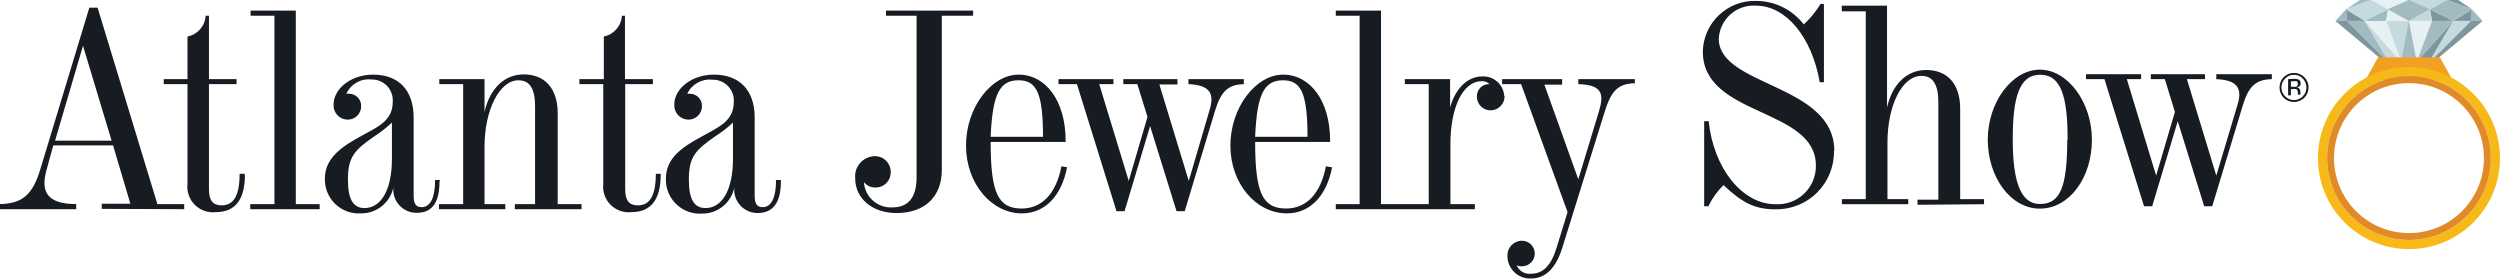
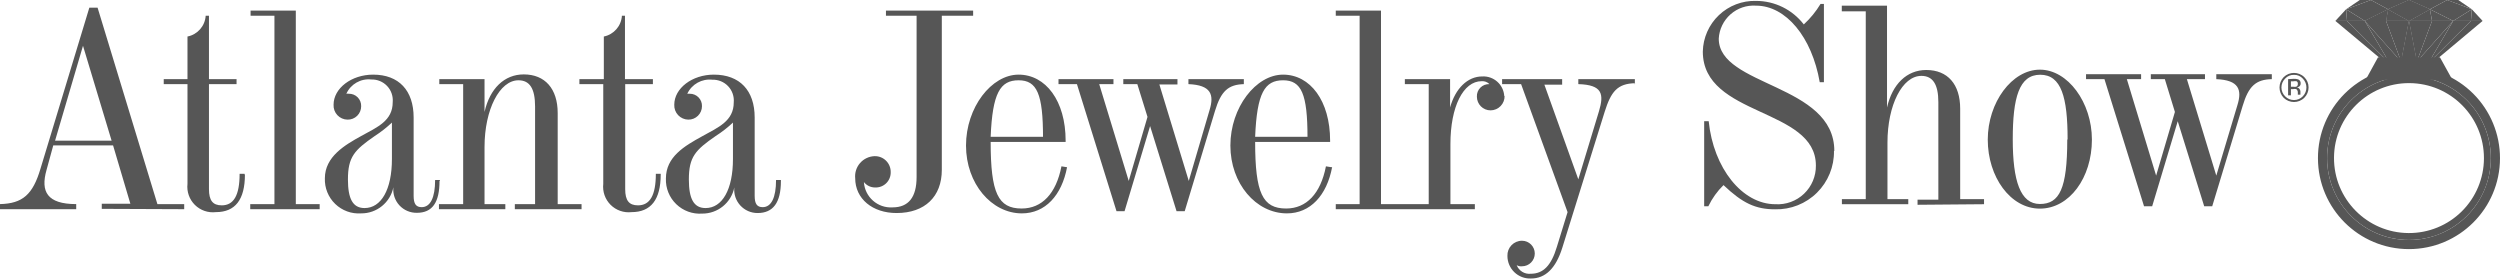
<svg xmlns="http://www.w3.org/2000/svg" viewBox="0 0 221.09 24.66">
  <defs>
-     <style>.cls-1{fill:#171b22;}.cls-2{fill:#a2bbc1;}.cls-3{fill:#e8f1f1;}.cls-4{fill:#7e969d;}.cls-5{fill:#c5dadf;}.cls-6{fill:#f2a024;}.cls-7{fill:#f6b917;}.cls-8{fill:#e08b27;}</style>
+     <style>.cls-1{fill:#565656;}</style>
  </defs>
  <g id="Layer_2" data-name="Layer 2">
    <g id="Layer_1-2" data-name="Layer 1">
      <path class="cls-1" d="M162.22,13.35C162.22,7.4,152,7.66,152,3.42A3.09,3.09,0,0,1,155.3.5c2.63,0,4.94,2.77,5.63,6.77h.37V.35H161a8.21,8.21,0,0,1-1.48,1.81A5.33,5.33,0,0,0,155.3.08a4.58,4.58,0,0,0-4.71,4.48c0,5.79,10,4.94,10,10.08A3.38,3.38,0,0,1,157,18.06c-2.92,0-5.47-3.19-5.89-7.34h-.4v7.52h.37a6.6,6.6,0,0,1,1.34-1.87c1.69,1.61,2.85,2.14,4.56,2.14a5.08,5.08,0,0,0,5.21-5.16Zm13.24,4.71v-.45h-2.11v-8c0-2.15-1.1-3.42-3-3.42-1.71,0-3,1.24-3.47,3.32V.5h-4V1H165V17.61h-2.11v.45h5.87v-.45h-1.84v-5c0-3.32,1.31-5.9,3-5.9,1,0,1.5.74,1.5,2.32v8.63h-1.84v.45ZM185,12.35c0-3.29-2.13-6.19-4.6-6.19s-4.61,2.9-4.61,6.19,2,6.1,4.61,6.1,4.6-2.73,4.6-6.1Zm-2.18,0c0,4.34-.69,5.69-2.42,5.69S178,16,178,12.32s.56-5.71,2.43-5.71,2.42,2,2.42,5.71ZM200.91,7V6.56H196V7c2,.08,2.29.93,1.87,2.29L196,15.53,193.4,7H195V6.56h-4.79V7h1.24l.89,2.9-1.66,5.63L188.09,7h1.26V6.56h-4.87V7h1.63l3.5,11.24h.72l2.26-7.52,2.34,7.52h.71l2.69-8.87c.52-1.76,1.18-2.34,2.58-2.37Z" />
      <path class="cls-1" d="M86.06,1.39V.94H78.35v.45h2.71V15.66c0,1.78-.71,2.68-2.13,2.68A2.39,2.39,0,0,1,76.4,16.1a1.25,1.25,0,0,0,1,.48,1.32,1.32,0,0,0,1.37-1.35,1.39,1.39,0,0,0-1.43-1.42,1.78,1.78,0,0,0-1.71,1.95c0,1.82,1.53,3.08,3.66,3.08,2.5,0,4-1.45,4-3.82V1.39Zm8.31,13.4-.5-.08c-.47,2.42-1.73,3.73-3.52,3.73-2.08,0-2.74-1.36-2.74-5.89h6.63v-.11c0-3.52-1.76-5.84-4.16-5.84s-4.65,2.9-4.65,6.27,2.26,6,4.94,6c2.06,0,3.53-1.58,4-4.1ZM92.24,12.1H87.61c.16-3.87.84-5,2.47-5s2.16,1.21,2.16,5.05ZM110,7.44V7h-4.9v.44c2,.08,2.29.92,1.87,2.29L105.13,16l-2.6-8.53h1.6V7H99.34v.44h1.24l.9,2.9L99.82,16,97.21,7.44h1.26V7H93.61v.44h1.63l3.5,11.24h.71l2.26-7.53,2.34,7.53h.72l2.68-8.87c.53-1.76,1.18-2.34,2.58-2.37Zm7.76,7.35-.5-.08c-.47,2.42-1.73,3.73-3.52,3.73-2.08,0-2.74-1.36-2.74-5.89h6.63v-.11c0-3.52-1.76-5.84-4.16-5.84s-4.66,2.9-4.66,6.27,2.27,6,5,6c2.06,0,3.53-1.58,4-4.1Zm-2.13-2.69H111c.16-3.87.84-5,2.47-5s2.16,1.21,2.16,5.05Zm8.61,6.4v-.45h-2.11V.94h-4v.45h2.11V18.05h-2.11v.45Zm8.79-10a1.85,1.85,0,0,0-1.95-1.74c-1.29,0-2.37,1.06-2.84,2.74V7h-4v.44h2.11V18.05h-2.11v.45h6.19v-.45h-2.16V12.73c0-3.29,1.13-5.55,2.76-5.55a.87.87,0,0,1,.69.26,1.06,1.06,0,0,0-1.11,1.11,1.21,1.21,0,0,0,1.21,1.21,1.25,1.25,0,0,0,1.24-1.29Zm11.55-1V7h-5v.44c2.13.06,2.29.87,1.82,2.42l-1.82,6-3-8.37h1.57V7h-5.31v.44h1.68l4.11,11.32-.95,3.08c-.5,1.66-1.21,2.37-2.31,2.37a1.2,1.2,0,0,1-1.24-.76.76.76,0,0,0,.47.1,1.13,1.13,0,1,0,0-2.26,1.29,1.29,0,0,0-1.29,1.34,2,2,0,0,0,2.08,2c1.28,0,2.21-.9,2.78-2.74l3.74-12c.56-1.79,1.13-2.5,2.69-2.53Z" />
      <path class="cls-1" d="M16.29,18.5v-.45H13.92L8.63.68H7.9L3.58,14.92C2.9,17.21,2,18,0,18.05v.45H6.74v-.45c-2.58,0-3.16-1.11-2.63-3l.6-2.19H10l1.53,5.16H9v.45ZM9.87,12.44h-5L7.34,4.05l2.53,8.39Zm11.76,3v-.07h-.44c0,1.92-.53,2.79-1.58,2.79-.79,0-1.13-.43-1.13-1.43V7.44h2.44V7H18.48V1.39h-.29a2,2,0,0,1-1.61,1.84h0V7h-2.1v.44h2.1v8.82a2.26,2.26,0,0,0,2.51,2.5c1.71,0,2.57-1.1,2.57-3.32Zm6.64,3.06v-.45H26.16V.94h-4v.45h2.11V18.05H22.13v.45ZM38.9,16v-.08h-.42c0,1.56-.42,2.4-1.19,2.4-.5,0-.71-.29-.71-1V10.39C36.58,8,35.27,6.6,33,6.6c-1.92,0-3.5,1.21-3.5,2.66a1.25,1.25,0,0,0,1.23,1.32,1.18,1.18,0,0,0,1.21-1.19,1.07,1.07,0,0,0-1.1-1.1.82.82,0,0,0-.21,0,2.16,2.16,0,0,1,2.21-1.26,1.84,1.84,0,0,1,1.89,2c0,1.66-1.36,2.21-2.79,3s-3.21,1.82-3.21,3.74a3,3,0,0,0,3.21,3.1,2.89,2.89,0,0,0,2.85-2.31,2.05,2.05,0,0,0,2.08,2.26c1.37,0,2-.92,2-2.82Zm-4.24-1.94c0,2.71-.95,4.34-2.42,4.34-1.05,0-1.47-.84-1.47-2.53,0-2,.58-2.6,2.37-3.84a10.61,10.61,0,0,0,1.52-1.19v3.22ZM51.43,18.5v-.45H49.32V10c0-2.16-1.13-3.42-3-3.42-1.71,0-3,1.24-3.47,3.32V7h-4v.44h2.11V18.05H38.82v.45h5.87v-.45H42.85V13c0-3.32,1.34-5.9,3-5.9,1,0,1.47.74,1.47,2.32v8.63H45.53v.45Zm7-3.06v-.07H58c0,1.92-.53,2.79-1.58,2.79-.79,0-1.13-.43-1.13-1.43V7.44h2.45V7H55.27V1.39H55a2,2,0,0,1-1.6,1.84h0V7H51.24v.44h2.11v8.82a2.26,2.26,0,0,0,2.5,2.5c1.71,0,2.58-1.1,2.58-3.32ZM69.06,16v-.08h-.43c0,1.56-.42,2.4-1.18,2.4-.5,0-.71-.29-.71-1V10.39c0-2.39-1.32-3.79-3.61-3.79-1.92,0-3.5,1.21-3.5,2.66a1.26,1.26,0,0,0,1.24,1.32,1.19,1.19,0,0,0,1.21-1.19A1.07,1.07,0,0,0,61,8.29a.94.94,0,0,0-.22,0A2.18,2.18,0,0,1,63,7.05a1.84,1.84,0,0,1,1.89,2c0,1.66-1.37,2.21-2.79,3-1.58.87-3.21,1.82-3.21,3.74a3,3,0,0,0,3.21,3.1,2.88,2.88,0,0,0,2.84-2.31A2.06,2.06,0,0,0,67,18.84c1.37,0,2.06-.92,2.06-2.82Zm-4.24-1.94c0,2.71-.95,4.34-2.42,4.34-1.06,0-1.48-.84-1.48-2.53,0-2,.58-2.6,2.37-3.84a10.25,10.25,0,0,0,1.53-1.19v3.22Z" />
      <path class="cls-1" d="M202.87,6.62a1,1,0,0,1,.78.33,1.12,1.12,0,0,1,0,1.57,1.09,1.09,0,0,1-1.56,0,1.1,1.1,0,0,1,0-1.57,1,1,0,0,1,.78-.33Zm1.29,1.11a1.25,1.25,0,0,0-.38-.91,1.3,1.3,0,0,0-1.82,0,1.32,1.32,0,0,0,0,1.83,1.3,1.3,0,0,0,1.82,0,1.28,1.28,0,0,0,.38-.92Zm-.95-.28a.22.22,0,0,1-.15.22.7.7,0,0,1-.24,0h-.22V7.19h.21a.71.71,0,0,1,.3,0,.22.22,0,0,1,.1.21ZM202.35,7V8.43h.25V7.88h.2a.58.58,0,0,1,.27,0,.36.36,0,0,1,.14.33v.16h.23a.54.54,0,0,1,0-.08v-.2a.37.37,0,0,0-.08-.22.33.33,0,0,0-.24-.14.77.77,0,0,0,.2-.07.31.31,0,0,0,.14-.28.35.35,0,0,0-.22-.36,1.18,1.18,0,0,0-.39-.05Z" />
-       <polygon class="cls-2" points="208.69 0 207.48 0.82 209.67 0 208.69 0" />
-       <polygon class="cls-3" points="213.04 0 209.67 0 211.19 0.82 213.04 0" />
-       <polygon class="cls-2" points="207.56 1.85 207.48 0.82 206.53 1.85 207.56 1.85 207.56 1.85" />
-       <polygon class="cls-4" points="207.56 1.85 209.13 1.85 207.48 0.82 207.56 1.85 207.56 1.85" />
-       <polygon class="cls-2" points="209.13 1.85 211.01 1.85 211.19 0.82 209.13 1.85" />
-       <polygon class="cls-2" points="209.13 1.85 211.01 1.85 211.19 0.82 209.13 1.85" />
-       <polygon class="cls-3" points="211.01 1.85 213.04 1.85 211.19 0.82 211.01 1.85" />
-       <polygon class="cls-5" points="211.19 0.82 209.67 0 209.67 0 207.48 0.82 209.13 1.85 211.19 0.82" />
-       <polygon class="cls-4" points="211.35 5.62 207.56 1.85 206.53 1.85 210.06 4.8 213.04 7.29 211.35 5.62" />
-       <polygon class="cls-5" points="212.35 5.45 213.04 1.85 211.01 1.85 212.35 5.45 212.35 5.45" />
-       <polygon class="cls-2" points="211.35 5.62 209.13 1.85 207.56 1.85 211.35 5.62 211.35 5.62" />
-       <polygon class="cls-5" points="211.35 5.62 213.04 7.29 212.35 5.45 209.13 1.85 211.35 5.62 211.35 5.62" />
-       <polygon class="cls-3" points="211.01 1.85 209.13 1.85 212.35 5.45 211.01 1.85" />
-       <polygon class="cls-4" points="217.4 0 218.6 0.82 216.42 0 217.4 0" />
-       <polygon class="cls-5" points="213.04 0 216.42 0 214.89 0.82 213.04 0" />
-       <polygon class="cls-2" points="218.52 1.85 218.6 0.82 219.55 1.85 218.52 1.85 218.52 1.85" />
-       <polygon class="cls-4" points="218.52 1.85 216.95 1.85 218.6 0.82 218.52 1.85 218.52 1.85" />
-       <polygon class="cls-2" points="213.04 0 211.19 0.82 213.04 1.85 214.89 0.82 213.04 0" />
-       <polygon class="cls-2" points="213.04 0 211.19 0.82 213.04 1.85 214.89 0.82 213.04 0" />
-       <polygon class="cls-4" points="216.95 1.85 215.08 1.85 214.89 0.82 216.95 1.85" />
-       <polygon class="cls-5" points="215.08 1.85 213.04 1.85 214.89 0.82 215.08 1.85" />
-       <polygon class="cls-2" points="214.89 0.82 216.42 0 216.42 0 218.6 0.82 216.95 1.85 214.89 0.82" />
-       <polygon class="cls-4" points="218.52 1.85 214.73 5.62 213.04 7.29 216.03 4.8 219.55 1.85 218.52 1.85" />
-       <polygon class="cls-2" points="213.73 5.45 213.04 1.85 212.35 5.45 212.35 5.45 213.04 7.29 213.73 5.45 213.73 5.45" />
-       <polygon class="cls-2" points="213.73 5.45 213.04 1.85 212.35 5.45 212.35 5.45 213.04 7.29 213.73 5.45 213.73 5.45" />
-       <polygon class="cls-3" points="213.73 5.45 213.04 1.85 215.08 1.85 213.73 5.45 213.73 5.45" />
-       <polygon class="cls-5" points="214.73 5.62 216.95 1.85 218.52 1.85 214.73 5.62 214.73 5.62" />
-       <polygon class="cls-4" points="214.73 5.62 213.04 7.29 213.73 5.45 216.95 1.85 214.73 5.62 214.73 5.62" />
-       <polygon class="cls-2" points="215.08 1.85 216.95 1.85 213.73 5.45 215.08 1.85" />
-       <polygon class="cls-6" points="215.78 5.07 214.87 5.07 212.97 5.07 210.3 5.07 209.21 7.06 212.97 7.06 214.87 7.06 216.88 7.06 215.78 5.07" />
-       <path class="cls-7" d="M213,5.93A8.05,8.05,0,1,0,221.09,14,8.06,8.06,0,0,0,213,5.93Zm0,15.29A7.24,7.24,0,1,1,220.28,14,7.24,7.24,0,0,1,213,21.22Z" />
-       <path class="cls-8" d="M213,6.74A7.24,7.24,0,1,0,220.28,14,7.24,7.24,0,0,0,213,6.74Zm0,13.87A6.63,6.63,0,1,1,219.67,14,6.62,6.62,0,0,1,213,20.61Z" />
+       <polygon class="cls-1" points="208.69 0 207.48 0.82 209.67 0 208.69 0" />
+       <polygon class="cls-1" points="213.04 0 209.67 0 211.19 0.82 213.04 0" />
+       <polygon class="cls-1" points="207.56 1.85 207.48 0.82 206.53 1.85 207.56 1.85 207.56 1.85" />
+       <polygon class="cls-1" points="207.56 1.85 209.13 1.85 207.48 0.82 207.56 1.85 207.56 1.85" />
+       <polygon class="cls-1" points="209.13 1.85 211.01 1.85 211.19 0.82 209.13 1.85" />
+       <polygon class="cls-1" points="209.13 1.85 211.01 1.85 211.19 0.82 209.13 1.85" />
+       <polygon class="cls-1" points="211.01 1.85 213.04 1.85 211.19 0.82 211.01 1.85" />
+       <polygon class="cls-1" points="211.19 0.82 209.67 0 209.67 0 207.48 0.82 209.13 1.85 211.19 0.82" />
+       <polygon class="cls-1" points="211.35 5.62 207.56 1.85 206.53 1.85 210.06 4.8 213.04 7.29 211.35 5.62" />
+       <polygon class="cls-1" points="212.35 5.45 213.04 1.85 211.01 1.85 212.35 5.45 212.35 5.45" />
+       <polygon class="cls-1" points="211.35 5.62 209.13 1.85 207.56 1.85 211.35 5.62 211.35 5.62" />
+       <polygon class="cls-1" points="211.35 5.62 213.04 7.29 212.35 5.45 209.13 1.85 211.35 5.62 211.35 5.62" />
+       <polygon class="cls-1" points="211.01 1.85 209.13 1.85 212.35 5.45 211.01 1.85" />
+       <polygon class="cls-1" points="217.4 0 218.6 0.82 216.42 0 217.4 0" />
+       <polygon class="cls-1" points="213.04 0 216.42 0 214.89 0.82 213.04 0" />
+       <polygon class="cls-1" points="218.52 1.85 218.6 0.82 219.55 1.85 218.52 1.85 218.52 1.85" />
+       <polygon class="cls-1" points="218.52 1.85 216.95 1.85 218.6 0.82 218.52 1.85 218.52 1.85" />
+       <polygon class="cls-1" points="213.04 0 211.19 0.82 213.04 1.85 214.89 0.82 213.04 0" />
+       <polygon class="cls-1" points="213.04 0 211.19 0.82 213.04 1.85 214.89 0.82 213.04 0" />
+       <polygon class="cls-1" points="216.95 1.85 215.08 1.85 214.89 0.82 216.95 1.85" />
+       <polygon class="cls-1" points="215.08 1.85 213.04 1.85 214.89 0.82 215.08 1.85" />
+       <polygon class="cls-1" points="214.89 0.82 216.42 0 216.42 0 218.6 0.82 216.95 1.85 214.89 0.82" />
+       <polygon class="cls-1" points="218.52 1.85 214.73 5.62 213.04 7.29 216.03 4.8 219.55 1.85 218.52 1.85" />
+       <polygon class="cls-1" points="213.73 5.45 213.04 1.85 212.35 5.45 212.35 5.45 213.04 7.29 213.73 5.45 213.73 5.45" />
+       <polygon class="cls-1" points="213.73 5.45 213.04 1.85 212.35 5.45 212.35 5.45 213.04 7.29 213.73 5.45 213.73 5.45" />
+       <polygon class="cls-1" points="213.73 5.45 213.04 1.85 215.08 1.85 213.73 5.45 213.73 5.45" />
+       <polygon class="cls-1" points="214.73 5.62 216.95 1.85 218.52 1.85 214.73 5.62 214.73 5.62" />
+       <polygon class="cls-1" points="214.73 5.62 213.04 7.29 213.73 5.45 216.95 1.85 214.73 5.62 214.73 5.62" />
+       <polygon class="cls-1" points="215.08 1.85 216.95 1.85 213.73 5.45 215.08 1.85" />
+       <polygon class="cls-1" points="215.78 5.07 214.87 5.07 212.97 5.07 210.3 5.07 209.21 7.06 212.97 7.06 214.87 7.06 216.88 7.06 215.78 5.07" />
+       <path class="cls-1" d="M213,5.93A8.05,8.05,0,1,0,221.09,14,8.06,8.06,0,0,0,213,5.93Zm0,15.29A7.24,7.24,0,1,1,220.28,14,7.24,7.24,0,0,1,213,21.22Z" />
+       <path class="cls-1" d="M213,6.74A7.24,7.24,0,1,0,220.28,14,7.24,7.24,0,0,0,213,6.74Zm0,13.87A6.63,6.63,0,1,1,219.67,14,6.62,6.62,0,0,1,213,20.61Z" />
    </g>
  </g>
</svg>
